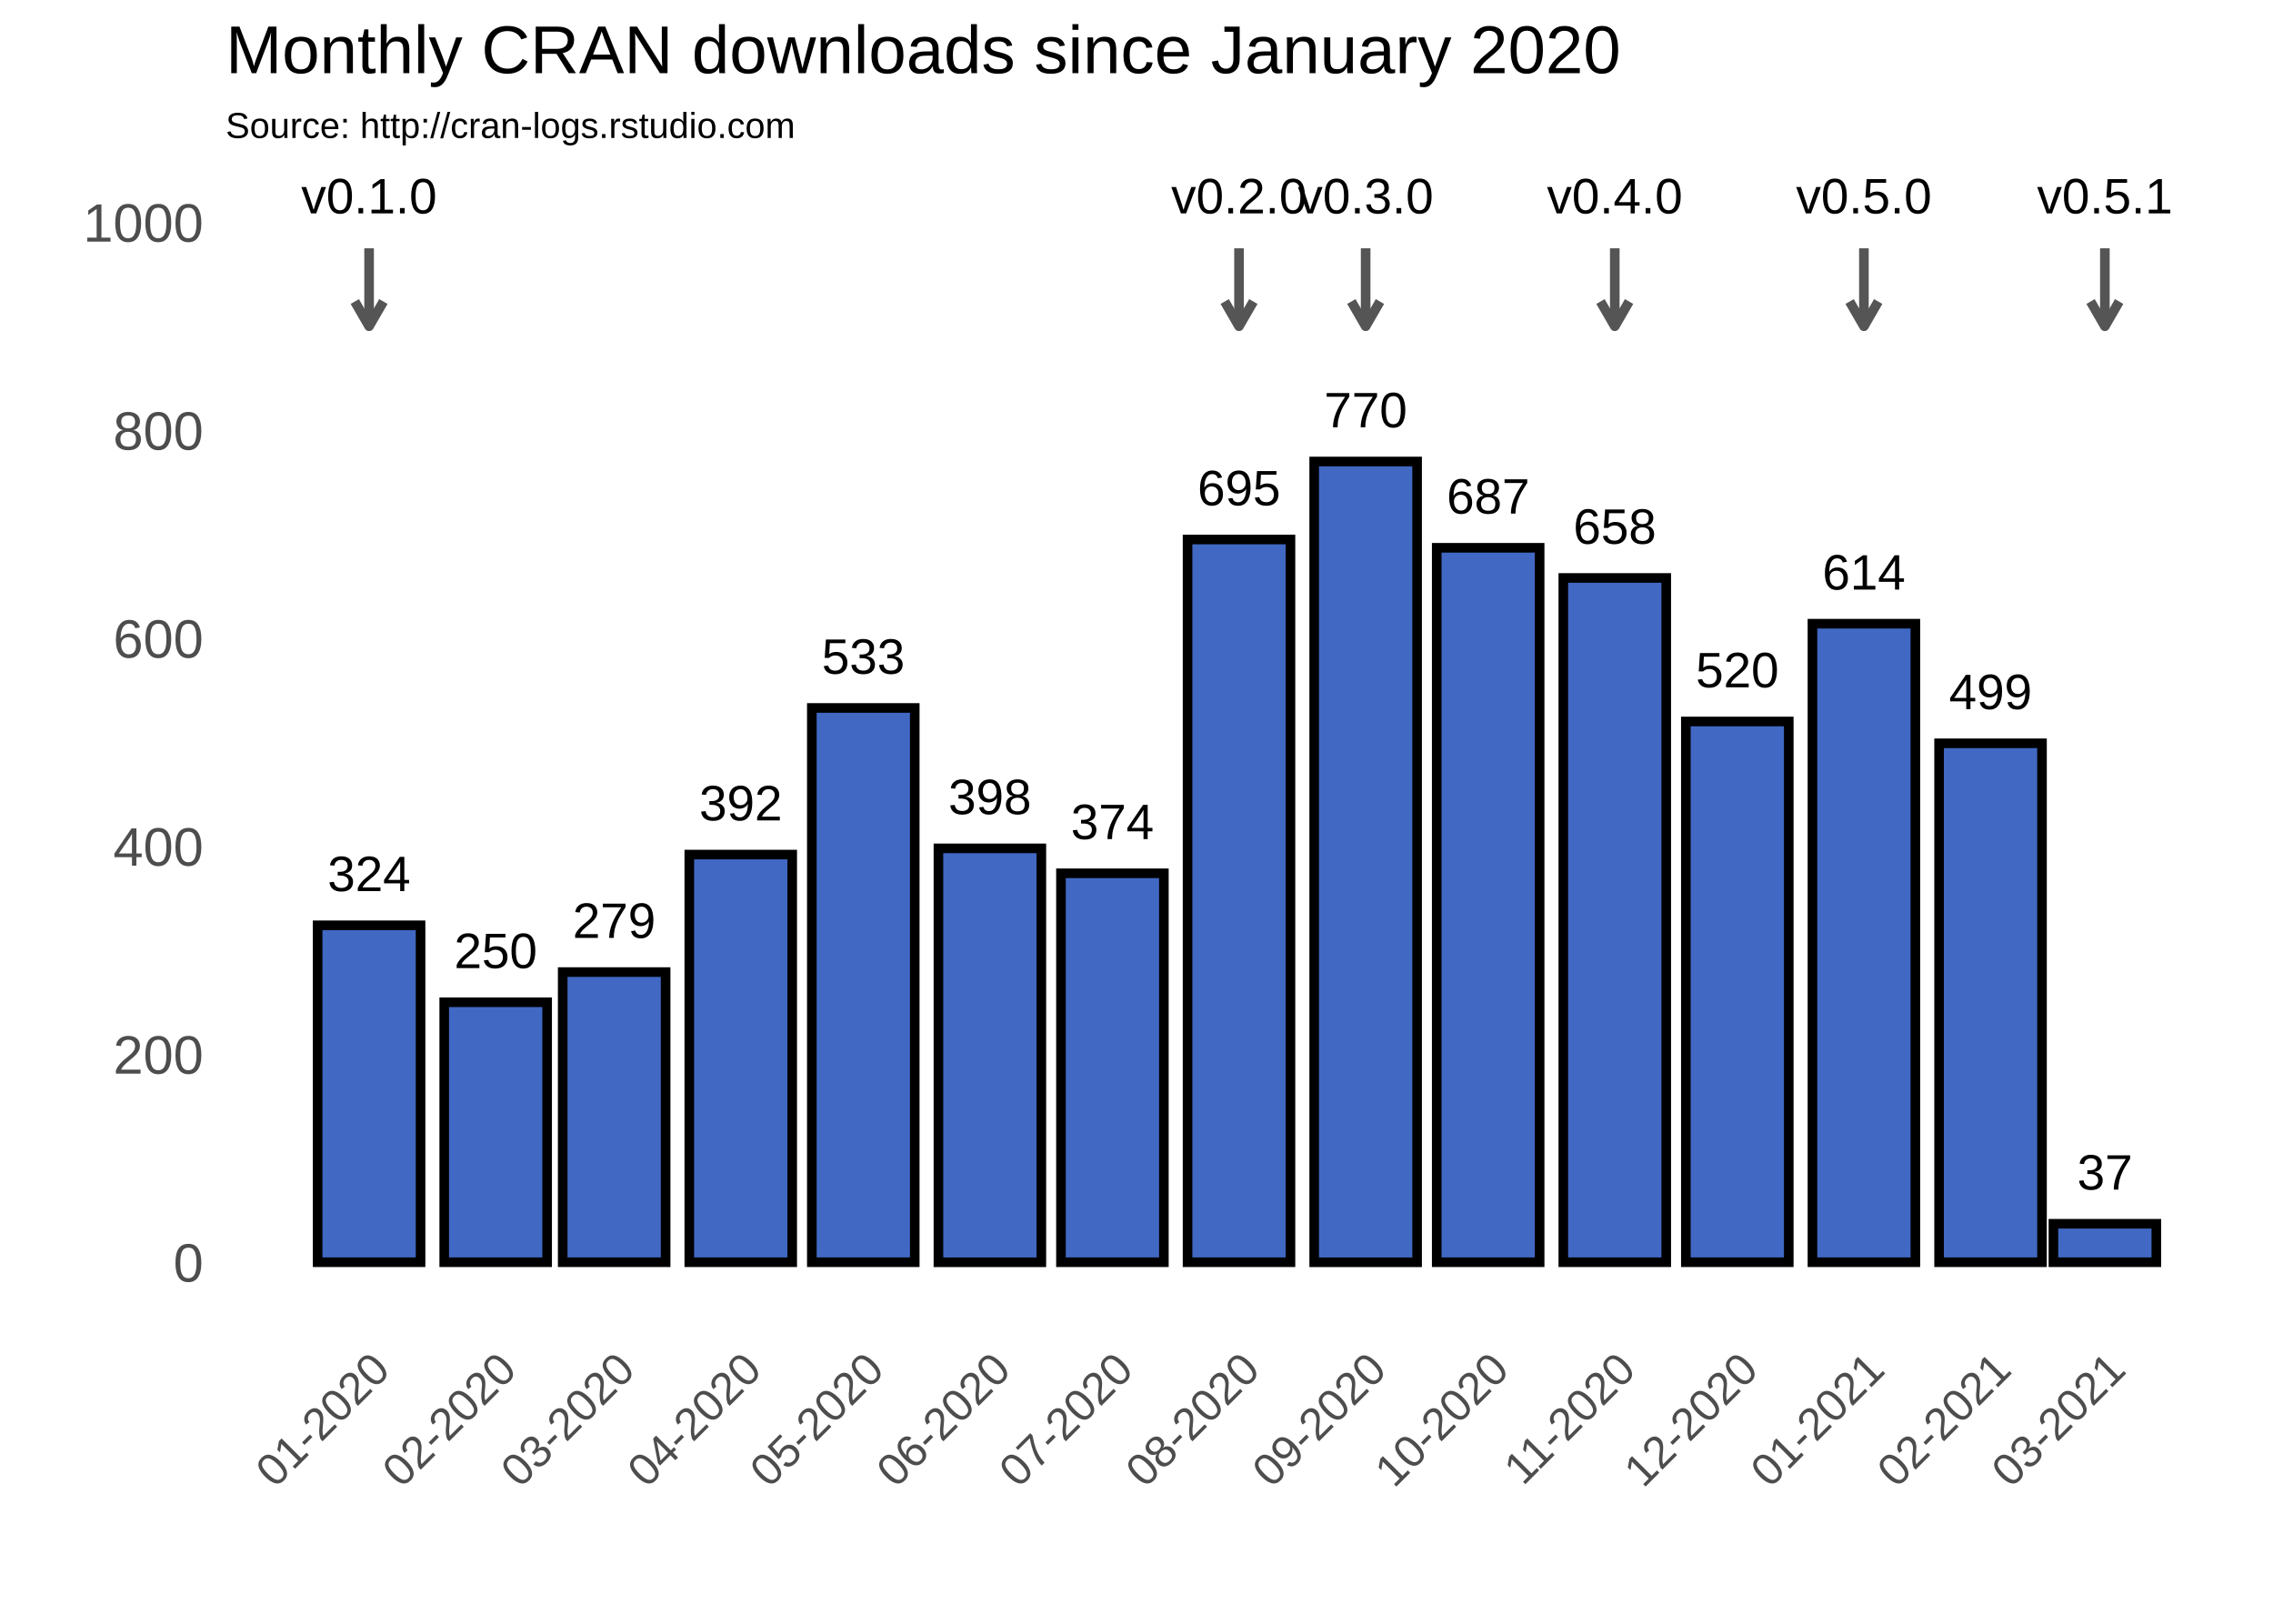
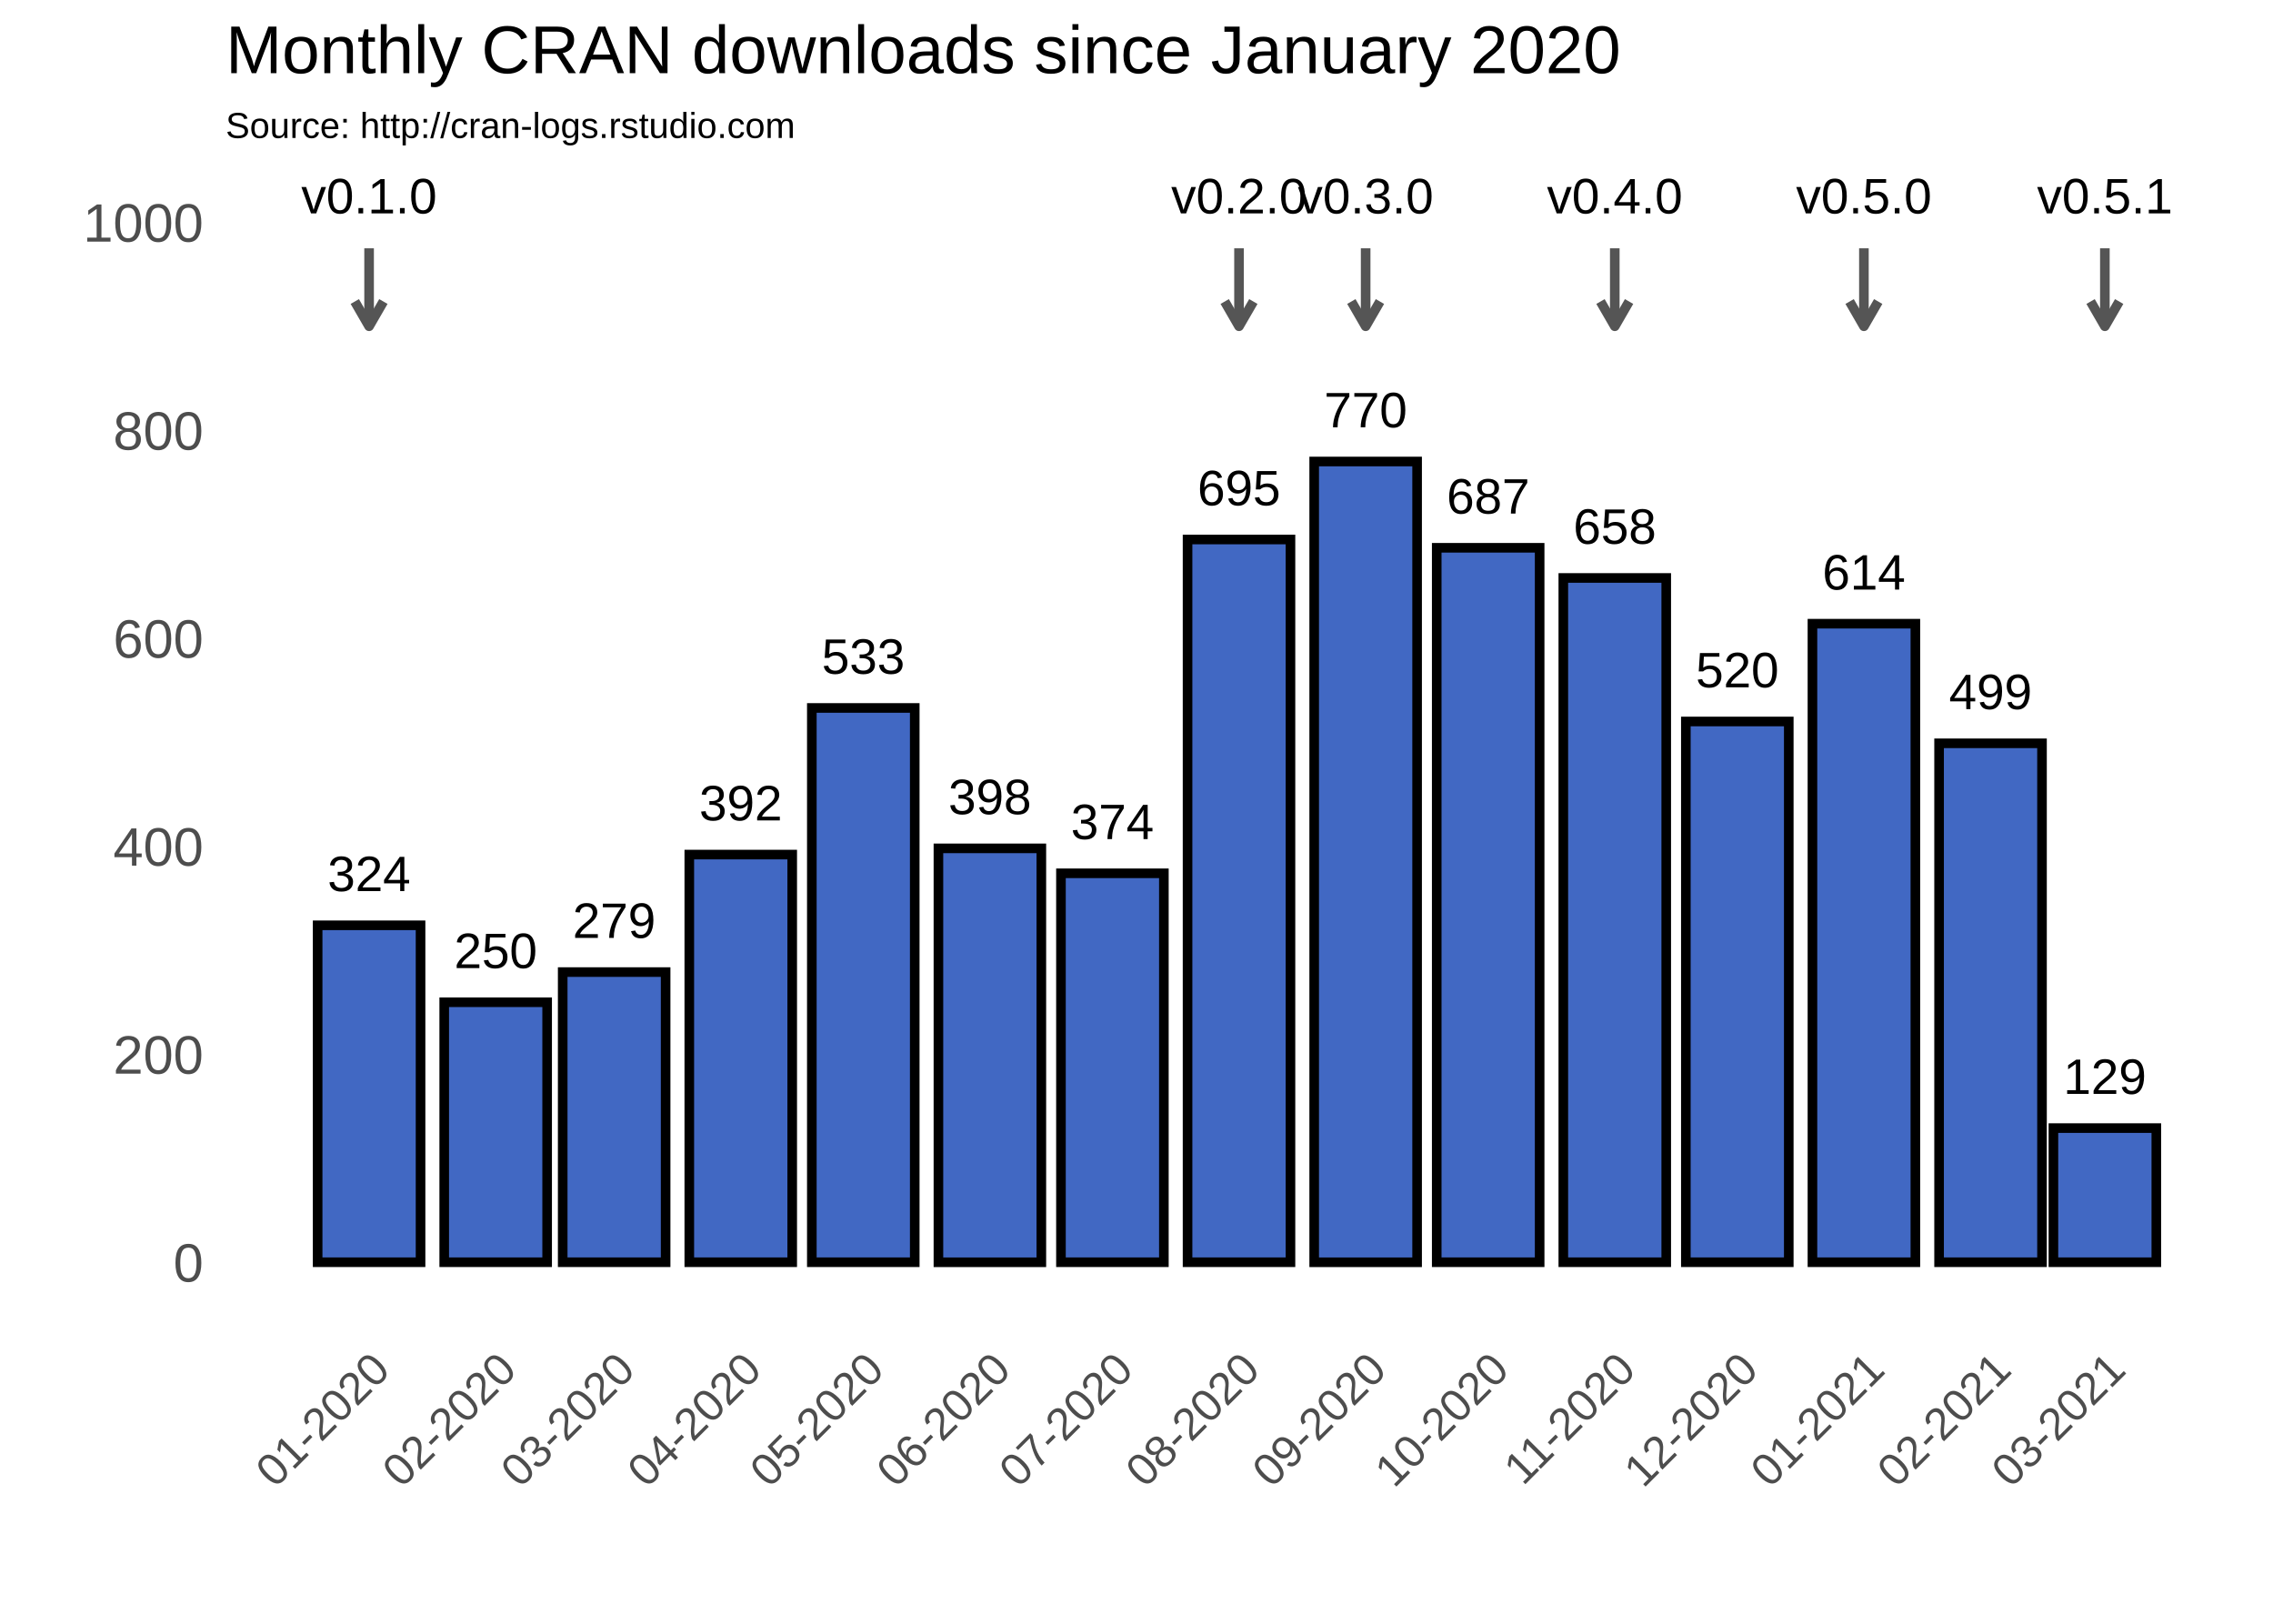
<svg xmlns="http://www.w3.org/2000/svg" class="svglite" width="504.00pt" height="360.00pt" viewBox="0 0 504.00 360.00">
  <defs>
    <style type="text/css">
    .svglite line, .svglite polyline, .svglite polygon, .svglite path, .svglite rect, .svglite circle {
      fill: none;
      stroke: #000000;
      stroke-linecap: round;
      stroke-linejoin: round;
      stroke-miterlimit: 10.00;
    }
  </style>
  </defs>
  <rect width="100%" height="100%" style="stroke: none; fill: #FFFFFF;" />
  <defs>
    <clipPath id="cpMC4wMHw1MDQuMDB8MC4wMHwzNjAuMDA=">
      <rect x="0.00" y="0.00" width="504.00" height="360.00" />
    </clipPath>
  </defs>
  <g clip-path="url(#cpMC4wMHw1MDQuMDB8MC4wMHwzNjAuMDA=)">
    <rect x="0.00" y="0.00" width="504.00" height="360.00" style="stroke-width: 1.07; stroke: #FFFFFF; fill: #FFFFFF;" />
  </g>
  <defs>
    <clipPath id="cpNTAuMDR8NDk4LjUyfDM3Ljc2fDI5MS4zOA==">
      <rect x="50.04" y="37.76" width="448.48" height="253.62" />
    </clipPath>
  </defs>
  <g clip-path="url(#cpNTAuMDR8NDk4LjUyfDM3Ljc2fDI5MS4zOA==)">
    <polyline points="50.04,256.79 498.52,256.79 " style="stroke-width: 0.53; stroke: #FFFFFF; stroke-linecap: butt;" />
    <polyline points="50.04,210.68 498.52,210.68 " style="stroke-width: 0.53; stroke: #FFFFFF; stroke-linecap: butt;" />
    <polyline points="50.04,164.57 498.52,164.57 " style="stroke-width: 0.53; stroke: #FFFFFF; stroke-linecap: butt;" />
    <polyline points="50.04,118.46 498.52,118.46 " style="stroke-width: 0.53; stroke: #FFFFFF; stroke-linecap: butt;" />
    <polyline points="50.04,72.34 498.52,72.34 " style="stroke-width: 0.53; stroke: #FFFFFF; stroke-linecap: butt;" />
    <polyline points="53.77,291.38 53.77,37.76 " style="stroke-width: 0.53; stroke: #FFFFFF; stroke-linecap: butt;" />
    <polyline points="67.80,291.38 67.80,37.76 " style="stroke-width: 0.53; stroke: #FFFFFF; stroke-linecap: butt;" />
    <polyline points="95.88,291.38 95.88,37.76 " style="stroke-width: 0.53; stroke: #FFFFFF; stroke-linecap: butt;" />
    <polyline points="123.04,291.38 123.04,37.76 " style="stroke-width: 0.53; stroke: #FFFFFF; stroke-linecap: butt;" />
    <polyline points="150.21,291.38 150.21,37.76 " style="stroke-width: 0.53; stroke: #FFFFFF; stroke-linecap: butt;" />
    <polyline points="177.83,291.38 177.83,37.76 " style="stroke-width: 0.53; stroke: #FFFFFF; stroke-linecap: butt;" />
    <polyline points="205.46,291.38 205.46,37.76 " style="stroke-width: 0.53; stroke: #FFFFFF; stroke-linecap: butt;" />
    <polyline points="233.08,291.38 233.08,37.76 " style="stroke-width: 0.53; stroke: #FFFFFF; stroke-linecap: butt;" />
    <polyline points="260.70,291.38 260.70,37.76 " style="stroke-width: 0.53; stroke: #FFFFFF; stroke-linecap: butt;" />
    <polyline points="288.77,291.38 288.77,37.76 " style="stroke-width: 0.53; stroke: #FFFFFF; stroke-linecap: butt;" />
    <polyline points="316.39,291.38 316.39,37.76 " style="stroke-width: 0.53; stroke: #FFFFFF; stroke-linecap: butt;" />
    <polyline points="344.01,291.38 344.01,37.76 " style="stroke-width: 0.53; stroke: #FFFFFF; stroke-linecap: butt;" />
    <polyline points="371.64,291.38 371.64,37.76 " style="stroke-width: 0.53; stroke: #FFFFFF; stroke-linecap: butt;" />
    <polyline points="399.26,291.38 399.26,37.76 " style="stroke-width: 0.53; stroke: #FFFFFF; stroke-linecap: butt;" />
    <polyline points="427.33,291.38 427.33,37.76 " style="stroke-width: 0.53; stroke: #FFFFFF; stroke-linecap: butt;" />
    <polyline points="454.05,291.38 454.05,37.76 " style="stroke-width: 0.53; stroke: #FFFFFF; stroke-linecap: butt;" />
    <polyline points="480.76,291.38 480.76,37.76 " style="stroke-width: 0.53; stroke: #FFFFFF; stroke-linecap: butt;" />
    <polyline points="494.80,291.38 494.80,37.76 " style="stroke-width: 0.53; stroke: #FFFFFF; stroke-linecap: butt;" />
    <polyline points="50.04,279.85 498.52,279.85 " style="stroke-width: 1.07; stroke: #FFFFFF; stroke-linecap: butt;" />
    <polyline points="50.04,233.74 498.52,233.74 " style="stroke-width: 1.07; stroke: #FFFFFF; stroke-linecap: butt;" />
    <polyline points="50.04,187.63 498.52,187.63 " style="stroke-width: 1.07; stroke: #FFFFFF; stroke-linecap: butt;" />
    <polyline points="50.04,141.51 498.52,141.51 " style="stroke-width: 1.07; stroke: #FFFFFF; stroke-linecap: butt;" />
    <polyline points="50.04,95.40 498.52,95.40 " style="stroke-width: 1.07; stroke: #FFFFFF; stroke-linecap: butt;" />
    <polyline points="50.04,49.29 498.52,49.29 " style="stroke-width: 1.07; stroke: #FFFFFF; stroke-linecap: butt;" />
    <polyline points="81.84,291.38 81.84,37.76 " style="stroke-width: 1.07; stroke: #FFFFFF; stroke-linecap: butt;" />
    <polyline points="109.91,291.38 109.91,37.76 " style="stroke-width: 1.07; stroke: #FFFFFF; stroke-linecap: butt;" />
    <polyline points="136.18,291.38 136.18,37.76 " style="stroke-width: 1.07; stroke: #FFFFFF; stroke-linecap: butt;" />
    <polyline points="164.25,291.38 164.25,37.76 " style="stroke-width: 1.07; stroke: #FFFFFF; stroke-linecap: butt;" />
    <polyline points="191.42,291.38 191.42,37.76 " style="stroke-width: 1.07; stroke: #FFFFFF; stroke-linecap: butt;" />
    <polyline points="219.49,291.38 219.49,37.76 " style="stroke-width: 1.07; stroke: #FFFFFF; stroke-linecap: butt;" />
    <polyline points="246.66,291.38 246.66,37.76 " style="stroke-width: 1.07; stroke: #FFFFFF; stroke-linecap: butt;" />
    <polyline points="274.73,291.38 274.73,37.76 " style="stroke-width: 1.07; stroke: #FFFFFF; stroke-linecap: butt;" />
    <polyline points="302.81,291.38 302.81,37.76 " style="stroke-width: 1.07; stroke: #FFFFFF; stroke-linecap: butt;" />
    <polyline points="329.98,291.38 329.98,37.76 " style="stroke-width: 1.07; stroke: #FFFFFF; stroke-linecap: butt;" />
    <polyline points="358.05,291.38 358.05,37.76 " style="stroke-width: 1.07; stroke: #FFFFFF; stroke-linecap: butt;" />
    <polyline points="385.22,291.38 385.22,37.76 " style="stroke-width: 1.07; stroke: #FFFFFF; stroke-linecap: butt;" />
    <polyline points="413.29,291.38 413.29,37.76 " style="stroke-width: 1.07; stroke: #FFFFFF; stroke-linecap: butt;" />
    <polyline points="441.37,291.38 441.37,37.76 " style="stroke-width: 1.07; stroke: #FFFFFF; stroke-linecap: butt;" />
    <polyline points="466.72,291.38 466.72,37.76 " style="stroke-width: 1.07; stroke: #FFFFFF; stroke-linecap: butt;" />
    <rect x="70.43" y="205.15" width="22.82" height="74.70" style="stroke-width: 2.13; stroke-linecap: square; stroke-linejoin: miter; fill: #4168C3;" />
    <rect x="98.50" y="222.21" width="22.82" height="57.64" style="stroke-width: 2.13; stroke-linecap: square; stroke-linejoin: miter; fill: #4168C3;" />
    <rect x="124.77" y="215.52" width="22.82" height="64.33" style="stroke-width: 2.13; stroke-linecap: square; stroke-linejoin: miter; fill: #4168C3;" />
    <rect x="152.84" y="189.47" width="22.82" height="90.38" style="stroke-width: 2.13; stroke-linecap: square; stroke-linejoin: miter; fill: #4168C3;" />
    <rect x="180.01" y="156.96" width="22.82" height="122.89" style="stroke-width: 2.13; stroke-linecap: square; stroke-linejoin: miter; fill: #4168C3;" />
    <rect x="208.08" y="188.09" width="22.82" height="91.77" style="stroke-width: 2.13; stroke-linecap: square; stroke-linejoin: miter; fill: #4168C3;" />
    <rect x="235.25" y="193.62" width="22.82" height="86.23" style="stroke-width: 2.13; stroke-linecap: square; stroke-linejoin: miter; fill: #4168C3;" />
    <rect x="263.32" y="119.61" width="22.82" height="160.24" style="stroke-width: 2.13; stroke-linecap: square; stroke-linejoin: miter; fill: #4168C3;" />
    <rect x="291.40" y="102.32" width="22.82" height="177.54" style="stroke-width: 2.13; stroke-linecap: square; stroke-linejoin: miter; fill: #4168C3;" />
    <rect x="318.57" y="121.45" width="22.82" height="158.40" style="stroke-width: 2.13; stroke-linecap: square; stroke-linejoin: miter; fill: #4168C3;" />
    <rect x="346.64" y="128.14" width="22.82" height="151.71" style="stroke-width: 2.13; stroke-linecap: square; stroke-linejoin: miter; fill: #4168C3;" />
    <rect x="373.81" y="159.96" width="22.82" height="119.89" style="stroke-width: 2.13; stroke-linecap: square; stroke-linejoin: miter; fill: #4168C3;" />
    <rect x="401.88" y="138.28" width="22.82" height="141.57" style="stroke-width: 2.13; stroke-linecap: square; stroke-linejoin: miter; fill: #4168C3;" />
    <rect x="429.96" y="164.80" width="22.82" height="115.05" style="stroke-width: 2.13; stroke-linecap: square; stroke-linejoin: miter; fill: #4168C3;" />
-     <rect x="455.31" y="271.32" width="22.82" height="8.53" style="stroke-width: 2.13; stroke-linecap: square; stroke-linejoin: miter; fill: #4168C3;" />
+     <rect x="455.31" y="250.11" width="22.82" height="29.74" style="stroke-width: 2.13; stroke-linecap: square; stroke-linejoin: miter; fill: #4168C3;" />
    <text x="81.84" y="197.57" text-anchor="middle" style="font-size: 11.04px; font-family: Arial;" textLength="18.40px" lengthAdjust="spacingAndGlyphs">324</text>
    <text x="109.91" y="214.63" text-anchor="middle" style="font-size: 11.04px; font-family: Arial;" textLength="18.40px" lengthAdjust="spacingAndGlyphs">250</text>
    <text x="136.18" y="207.94" text-anchor="middle" style="font-size: 11.04px; font-family: Arial;" textLength="18.40px" lengthAdjust="spacingAndGlyphs">279</text>
    <text x="164.25" y="181.89" text-anchor="middle" style="font-size: 11.04px; font-family: Arial;" textLength="18.40px" lengthAdjust="spacingAndGlyphs">392</text>
    <text x="191.42" y="149.38" text-anchor="middle" style="font-size: 11.04px; font-family: Arial;" textLength="18.40px" lengthAdjust="spacingAndGlyphs">533</text>
    <text x="219.49" y="180.51" text-anchor="middle" style="font-size: 11.04px; font-family: Arial;" textLength="18.40px" lengthAdjust="spacingAndGlyphs">398</text>
    <text x="246.66" y="186.04" text-anchor="middle" style="font-size: 11.04px; font-family: Arial;" textLength="18.40px" lengthAdjust="spacingAndGlyphs">374</text>
    <text x="274.73" y="112.03" text-anchor="middle" style="font-size: 11.04px; font-family: Arial;" textLength="18.40px" lengthAdjust="spacingAndGlyphs">695</text>
    <text x="302.81" y="94.74" text-anchor="middle" style="font-size: 11.04px; font-family: Arial;" textLength="18.40px" lengthAdjust="spacingAndGlyphs">770</text>
    <text x="329.98" y="113.87" text-anchor="middle" style="font-size: 11.04px; font-family: Arial;" textLength="18.40px" lengthAdjust="spacingAndGlyphs">687</text>
    <text x="358.05" y="120.56" text-anchor="middle" style="font-size: 11.04px; font-family: Arial;" textLength="18.40px" lengthAdjust="spacingAndGlyphs">658</text>
    <text x="385.22" y="152.38" text-anchor="middle" style="font-size: 11.04px; font-family: Arial;" textLength="18.40px" lengthAdjust="spacingAndGlyphs">520</text>
    <text x="413.29" y="130.71" text-anchor="middle" style="font-size: 11.04px; font-family: Arial;" textLength="18.40px" lengthAdjust="spacingAndGlyphs">614</text>
    <text x="441.37" y="157.22" text-anchor="middle" style="font-size: 11.04px; font-family: Arial;" textLength="18.40px" lengthAdjust="spacingAndGlyphs">499</text>
-     <text x="466.72" y="263.74" text-anchor="middle" style="font-size: 11.04px; font-family: Arial;" textLength="12.27px" lengthAdjust="spacingAndGlyphs">37</text>
+     <text x="466.72" y="242.53" text-anchor="middle" style="font-size: 11.04px; font-family: Arial;" textLength="18.40px" lengthAdjust="spacingAndGlyphs">129</text>
    <line x1="81.84" y1="55.05" x2="81.84" y2="72.34" style="stroke-width: 2.13; stroke: #555555; stroke-linecap: butt;" />
    <polyline points="78.67,66.85 81.84,72.34 85.01,66.85 " style="stroke-width: 2.13; stroke: #555555; stroke-linecap: butt;" />
    <line x1="274.73" y1="55.05" x2="274.73" y2="72.34" style="stroke-width: 2.13; stroke: #555555; stroke-linecap: butt;" />
    <polyline points="271.56,66.85 274.73,72.34 277.91,66.85 " style="stroke-width: 2.13; stroke: #555555; stroke-linecap: butt;" />
    <line x1="302.81" y1="55.05" x2="302.81" y2="72.34" style="stroke-width: 2.13; stroke: #555555; stroke-linecap: butt;" />
    <polyline points="299.64,66.85 302.81,72.34 305.98,66.85 " style="stroke-width: 2.13; stroke: #555555; stroke-linecap: butt;" />
    <line x1="358.05" y1="55.05" x2="358.05" y2="72.34" style="stroke-width: 2.13; stroke: #555555; stroke-linecap: butt;" />
    <polyline points="354.88,66.85 358.05,72.34 361.22,66.85 " style="stroke-width: 2.13; stroke: #555555; stroke-linecap: butt;" />
    <line x1="413.29" y1="55.05" x2="413.29" y2="72.34" style="stroke-width: 2.13; stroke: #555555; stroke-linecap: butt;" />
    <polyline points="410.12,66.85 413.29,72.34 416.46,66.85 " style="stroke-width: 2.13; stroke: #555555; stroke-linecap: butt;" />
    <line x1="466.72" y1="55.05" x2="466.72" y2="72.34" style="stroke-width: 2.13; stroke: #555555; stroke-linecap: butt;" />
    <polyline points="463.55,66.85 466.72,72.34 469.89,66.85 " style="stroke-width: 2.13; stroke: #555555; stroke-linecap: butt;" />
    <text x="81.84" y="47.31" text-anchor="middle" style="font-size: 11.04px; font-family: Arial;" textLength="30.05px" lengthAdjust="spacingAndGlyphs">v0.1.0</text>
    <text x="274.73" y="47.31" text-anchor="middle" style="font-size: 11.04px; font-family: Arial;" textLength="30.05px" lengthAdjust="spacingAndGlyphs">v0.2.0</text>
    <text x="302.81" y="47.31" text-anchor="middle" style="font-size: 11.04px; font-family: Arial;" textLength="30.05px" lengthAdjust="spacingAndGlyphs">v0.3.0</text>
    <text x="358.05" y="47.31" text-anchor="middle" style="font-size: 11.04px; font-family: Arial;" textLength="30.05px" lengthAdjust="spacingAndGlyphs">v0.4.0</text>
    <text x="413.29" y="47.31" text-anchor="middle" style="font-size: 11.04px; font-family: Arial;" textLength="30.05px" lengthAdjust="spacingAndGlyphs">v0.5.0</text>
    <text x="466.72" y="47.31" text-anchor="middle" style="font-size: 11.04px; font-family: Arial;" textLength="30.05px" lengthAdjust="spacingAndGlyphs">v0.5.1</text>
  </g>
  <g clip-path="url(#cpMC4wMHw1MDQuMDB8MC4wMHwzNjAuMDA=)">
    <text x="45.11" y="284.15" text-anchor="end" style="font-size: 12.00px; fill: #4D4D4D; font-family: Arial;" textLength="6.67px" lengthAdjust="spacingAndGlyphs">0</text>
    <text x="45.11" y="238.04" text-anchor="end" style="font-size: 12.00px; fill: #4D4D4D; font-family: Arial;" textLength="20.02px" lengthAdjust="spacingAndGlyphs">200</text>
    <text x="45.11" y="191.92" text-anchor="end" style="font-size: 12.00px; fill: #4D4D4D; font-family: Arial;" textLength="20.02px" lengthAdjust="spacingAndGlyphs">400</text>
    <text x="45.11" y="145.81" text-anchor="end" style="font-size: 12.00px; fill: #4D4D4D; font-family: Arial;" textLength="20.02px" lengthAdjust="spacingAndGlyphs">600</text>
    <text x="45.11" y="99.70" text-anchor="end" style="font-size: 12.00px; fill: #4D4D4D; font-family: Arial;" textLength="20.02px" lengthAdjust="spacingAndGlyphs">800</text>
    <text x="45.11" y="53.58" text-anchor="end" style="font-size: 12.00px; fill: #4D4D4D; font-family: Arial;" textLength="26.70px" lengthAdjust="spacingAndGlyphs">1000</text>
    <text transform="translate(86.91,304.17) rotate(-45)" text-anchor="end" style="font-size: 10.00px; fill: #4D4D4D; font-family: Arial;" textLength="36.73px" lengthAdjust="spacingAndGlyphs">01-2020</text>
    <text transform="translate(114.98,304.17) rotate(-45)" text-anchor="end" style="font-size: 10.00px; fill: #4D4D4D; font-family: Arial;" textLength="36.73px" lengthAdjust="spacingAndGlyphs">02-2020</text>
    <text transform="translate(141.24,304.17) rotate(-45)" text-anchor="end" style="font-size: 10.00px; fill: #4D4D4D; font-family: Arial;" textLength="36.73px" lengthAdjust="spacingAndGlyphs">03-2020</text>
    <text transform="translate(169.32,304.17) rotate(-45)" text-anchor="end" style="font-size: 10.00px; fill: #4D4D4D; font-family: Arial;" textLength="36.73px" lengthAdjust="spacingAndGlyphs">04-2020</text>
    <text transform="translate(196.48,304.17) rotate(-45)" text-anchor="end" style="font-size: 10.00px; fill: #4D4D4D; font-family: Arial;" textLength="36.73px" lengthAdjust="spacingAndGlyphs">05-2020</text>
    <text transform="translate(224.56,304.17) rotate(-45)" text-anchor="end" style="font-size: 10.00px; fill: #4D4D4D; font-family: Arial;" textLength="36.73px" lengthAdjust="spacingAndGlyphs">06-2020</text>
    <text transform="translate(251.73,304.17) rotate(-45)" text-anchor="end" style="font-size: 10.00px; fill: #4D4D4D; font-family: Arial;" textLength="36.73px" lengthAdjust="spacingAndGlyphs">07-2020</text>
    <text transform="translate(279.80,304.17) rotate(-45)" text-anchor="end" style="font-size: 10.00px; fill: #4D4D4D; font-family: Arial;" textLength="36.73px" lengthAdjust="spacingAndGlyphs">08-2020</text>
    <text transform="translate(307.87,304.17) rotate(-45)" text-anchor="end" style="font-size: 10.00px; fill: #4D4D4D; font-family: Arial;" textLength="36.73px" lengthAdjust="spacingAndGlyphs">09-2020</text>
    <text transform="translate(335.04,304.17) rotate(-45)" text-anchor="end" style="font-size: 10.00px; fill: #4D4D4D; font-family: Arial;" textLength="36.73px" lengthAdjust="spacingAndGlyphs">10-2020</text>
    <text transform="translate(363.12,304.17) rotate(-45)" text-anchor="end" style="font-size: 10.00px; fill: #4D4D4D; font-family: Arial;" textLength="35.99px" lengthAdjust="spacingAndGlyphs">11-2020</text>
    <text transform="translate(390.29,304.17) rotate(-45)" text-anchor="end" style="font-size: 10.00px; fill: #4D4D4D; font-family: Arial;" textLength="36.73px" lengthAdjust="spacingAndGlyphs">12-2020</text>
    <text transform="translate(418.36,304.17) rotate(-45)" text-anchor="end" style="font-size: 10.00px; fill: #4D4D4D; font-family: Arial;" textLength="36.73px" lengthAdjust="spacingAndGlyphs">01-2021</text>
    <text transform="translate(446.43,304.17) rotate(-45)" text-anchor="end" style="font-size: 10.00px; fill: #4D4D4D; font-family: Arial;" textLength="36.73px" lengthAdjust="spacingAndGlyphs">02-2021</text>
    <text transform="translate(471.79,304.17) rotate(-45)" text-anchor="end" style="font-size: 10.00px; fill: #4D4D4D; font-family: Arial;" textLength="36.73px" lengthAdjust="spacingAndGlyphs">03-2021</text>
    <text x="50.04" y="30.59" style="font-size: 8.00px; font-family: Arial;" textLength="126.32px" lengthAdjust="spacingAndGlyphs">Source: http://cran-logs.rstudio.com</text>
    <text x="50.04" y="16.22" style="font-size: 15.00px; font-family: Arial;" textLength="309.25px" lengthAdjust="spacingAndGlyphs">Monthly CRAN downloads since January 2020</text>
  </g>
</svg>
